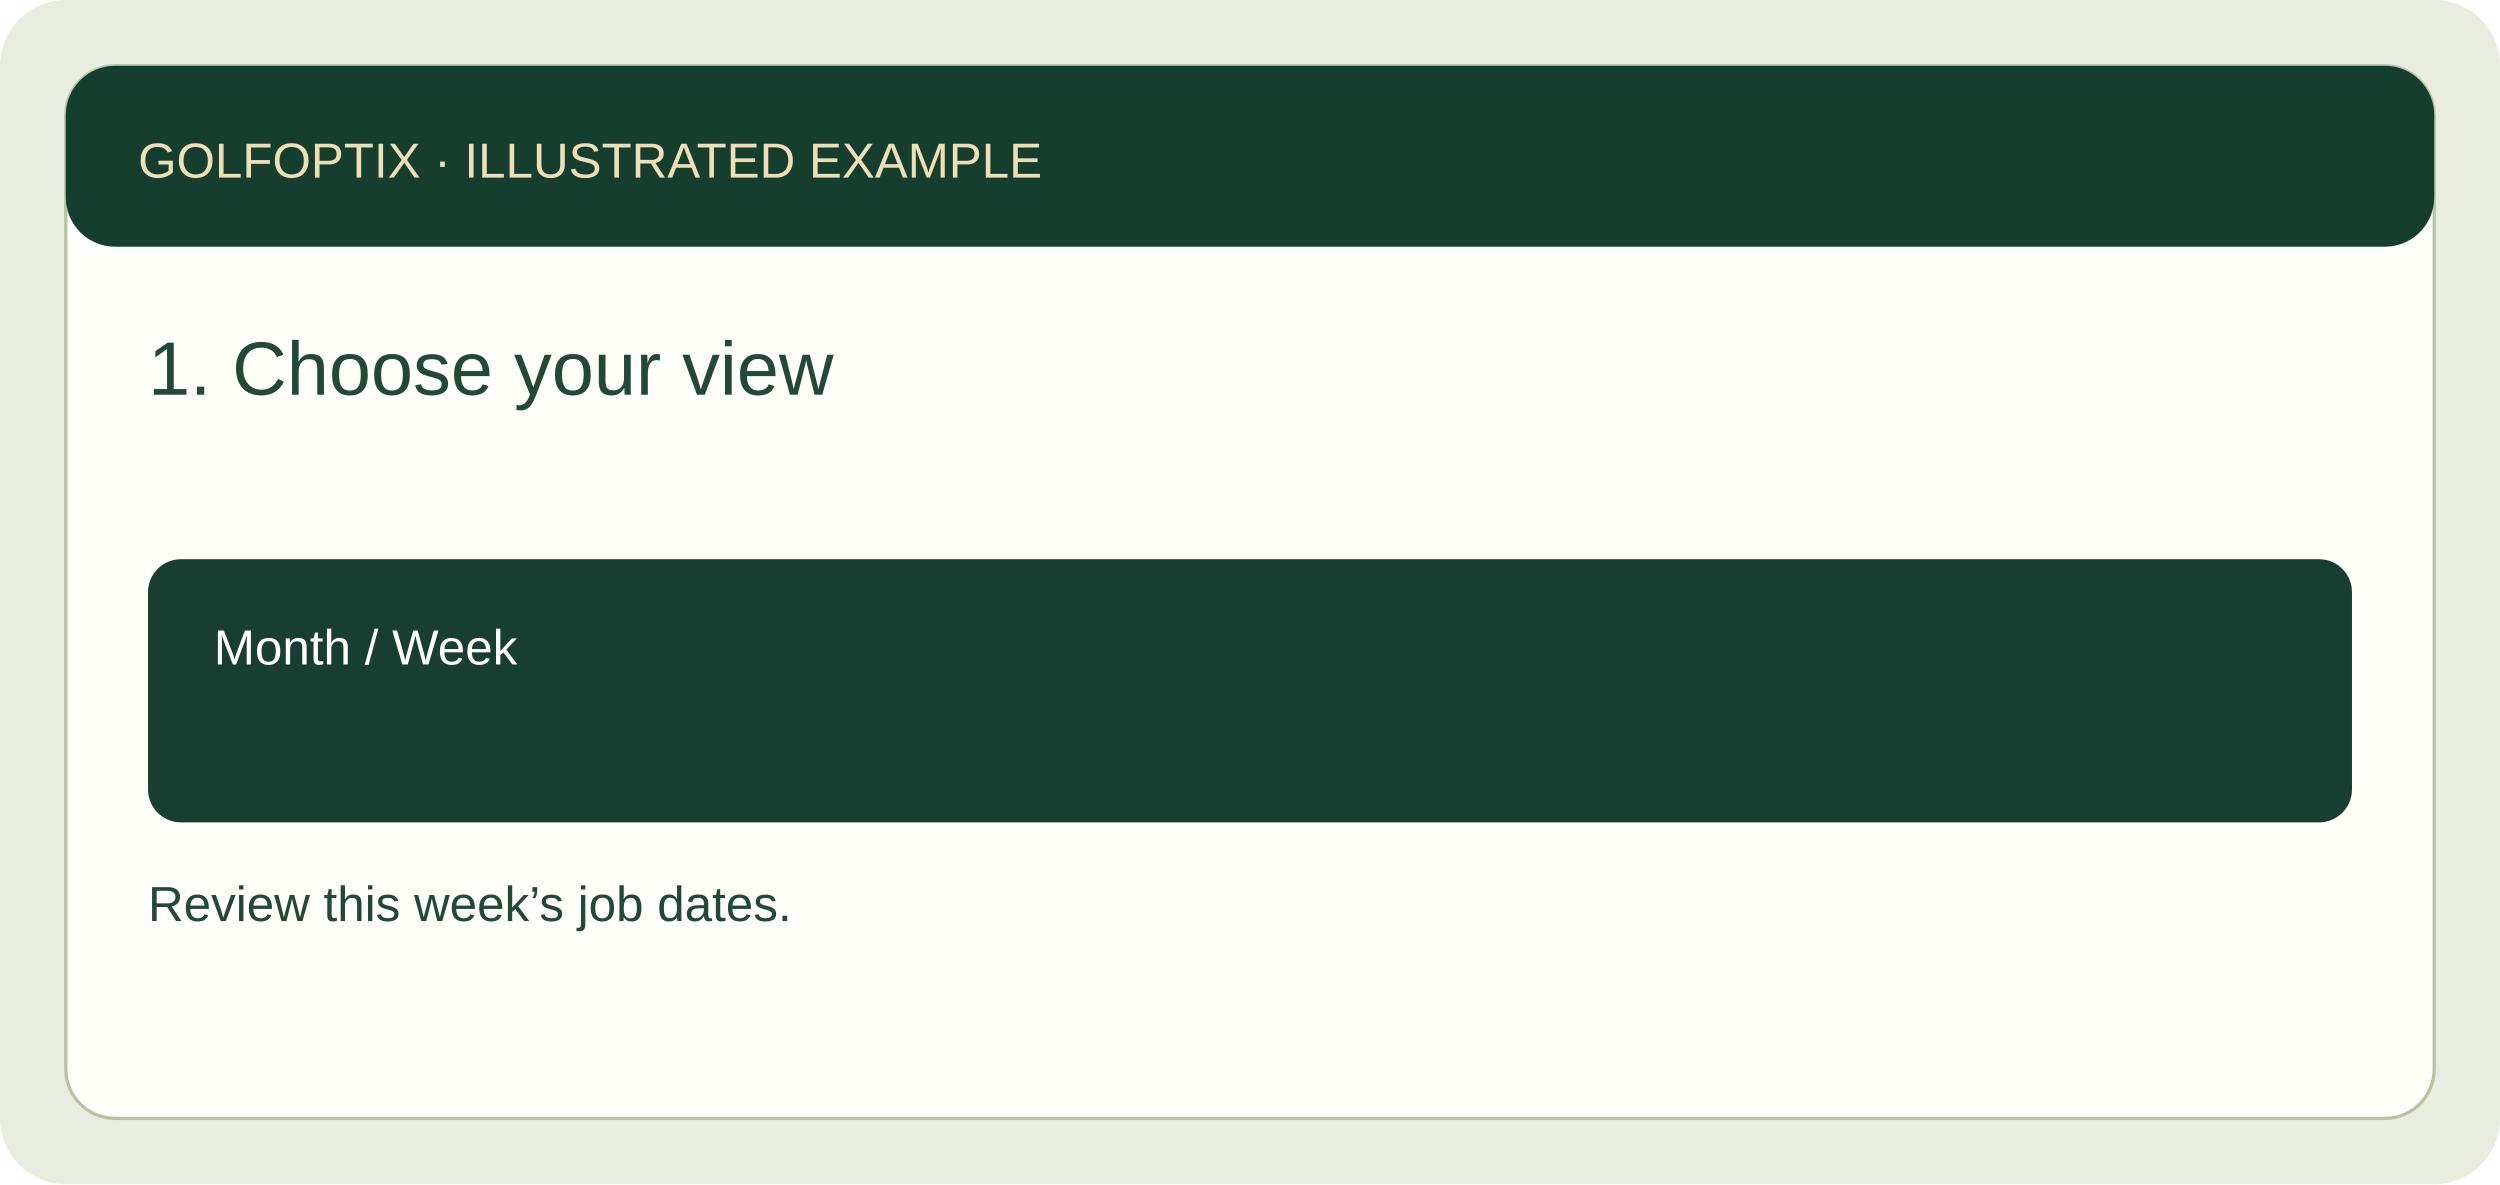
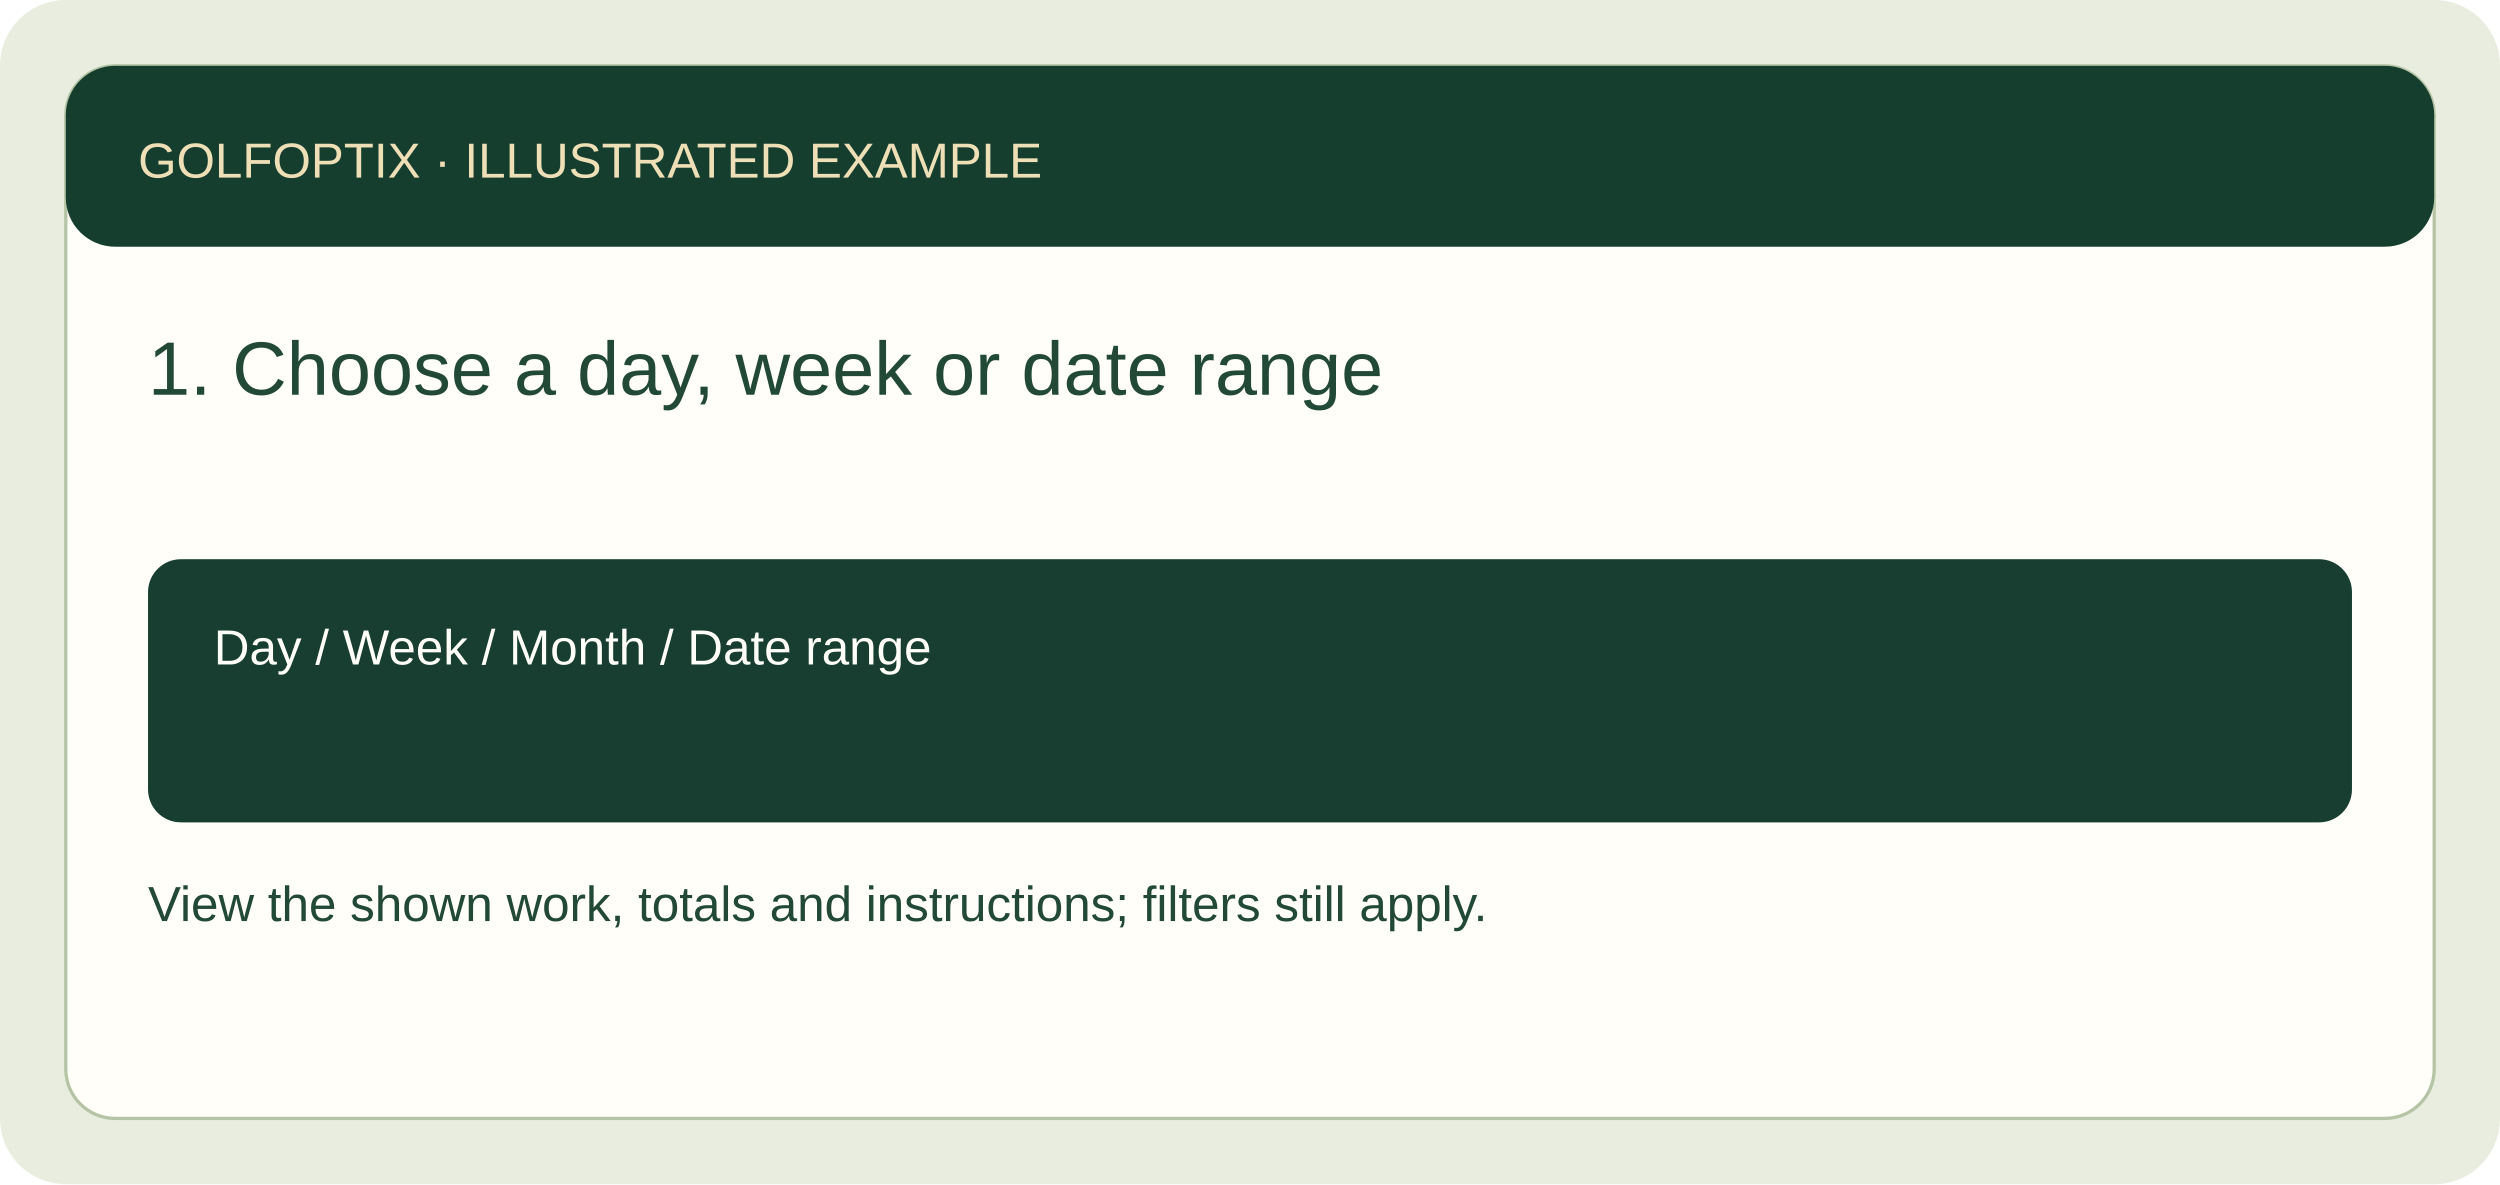
<svg xmlns="http://www.w3.org/2000/svg" width="760" height="360" viewBox="0 0 760 360">
  <rect width="760" height="360" rx="20" fill="#e8eddf" />
  <rect x="20" y="20" width="720" height="320" rx="15" fill="#fffef8" stroke="#b5c4a5" />
  <rect x="20" y="20" width="720" height="55" rx="15" fill="#153e2e" />
  <g font-family="Arial">
    <text x="42" y="54" font-size="15" fill="#efdfb6">GOLFOPTIX · ILLUSTRATED EXAMPLE</text>
-     <text x="45" y="120" font-size="23" fill="#214936">1. Choose your view</text>
+     <text x="45" y="120" font-size="23" fill="#214936">1. Choose a day, week or date range</text>
    <rect x="45" y="170" width="670" height="80" rx="10" fill="#173e30" />
-     <text x="65" y="202" font-size="15" fill="#fffef8">Month / Week</text>
-     <text x="45" y="280" font-size="15" fill="#214936">Review this week’s job dates.</text>
+     <text x="65" y="202" font-size="15" fill="#fffef8">Day / Week / Month / Date range</text>
+     <text x="45" y="280" font-size="15" fill="#214936">View the shown work, totals and instructions; filters still apply.</text>
  </g>
</svg>
